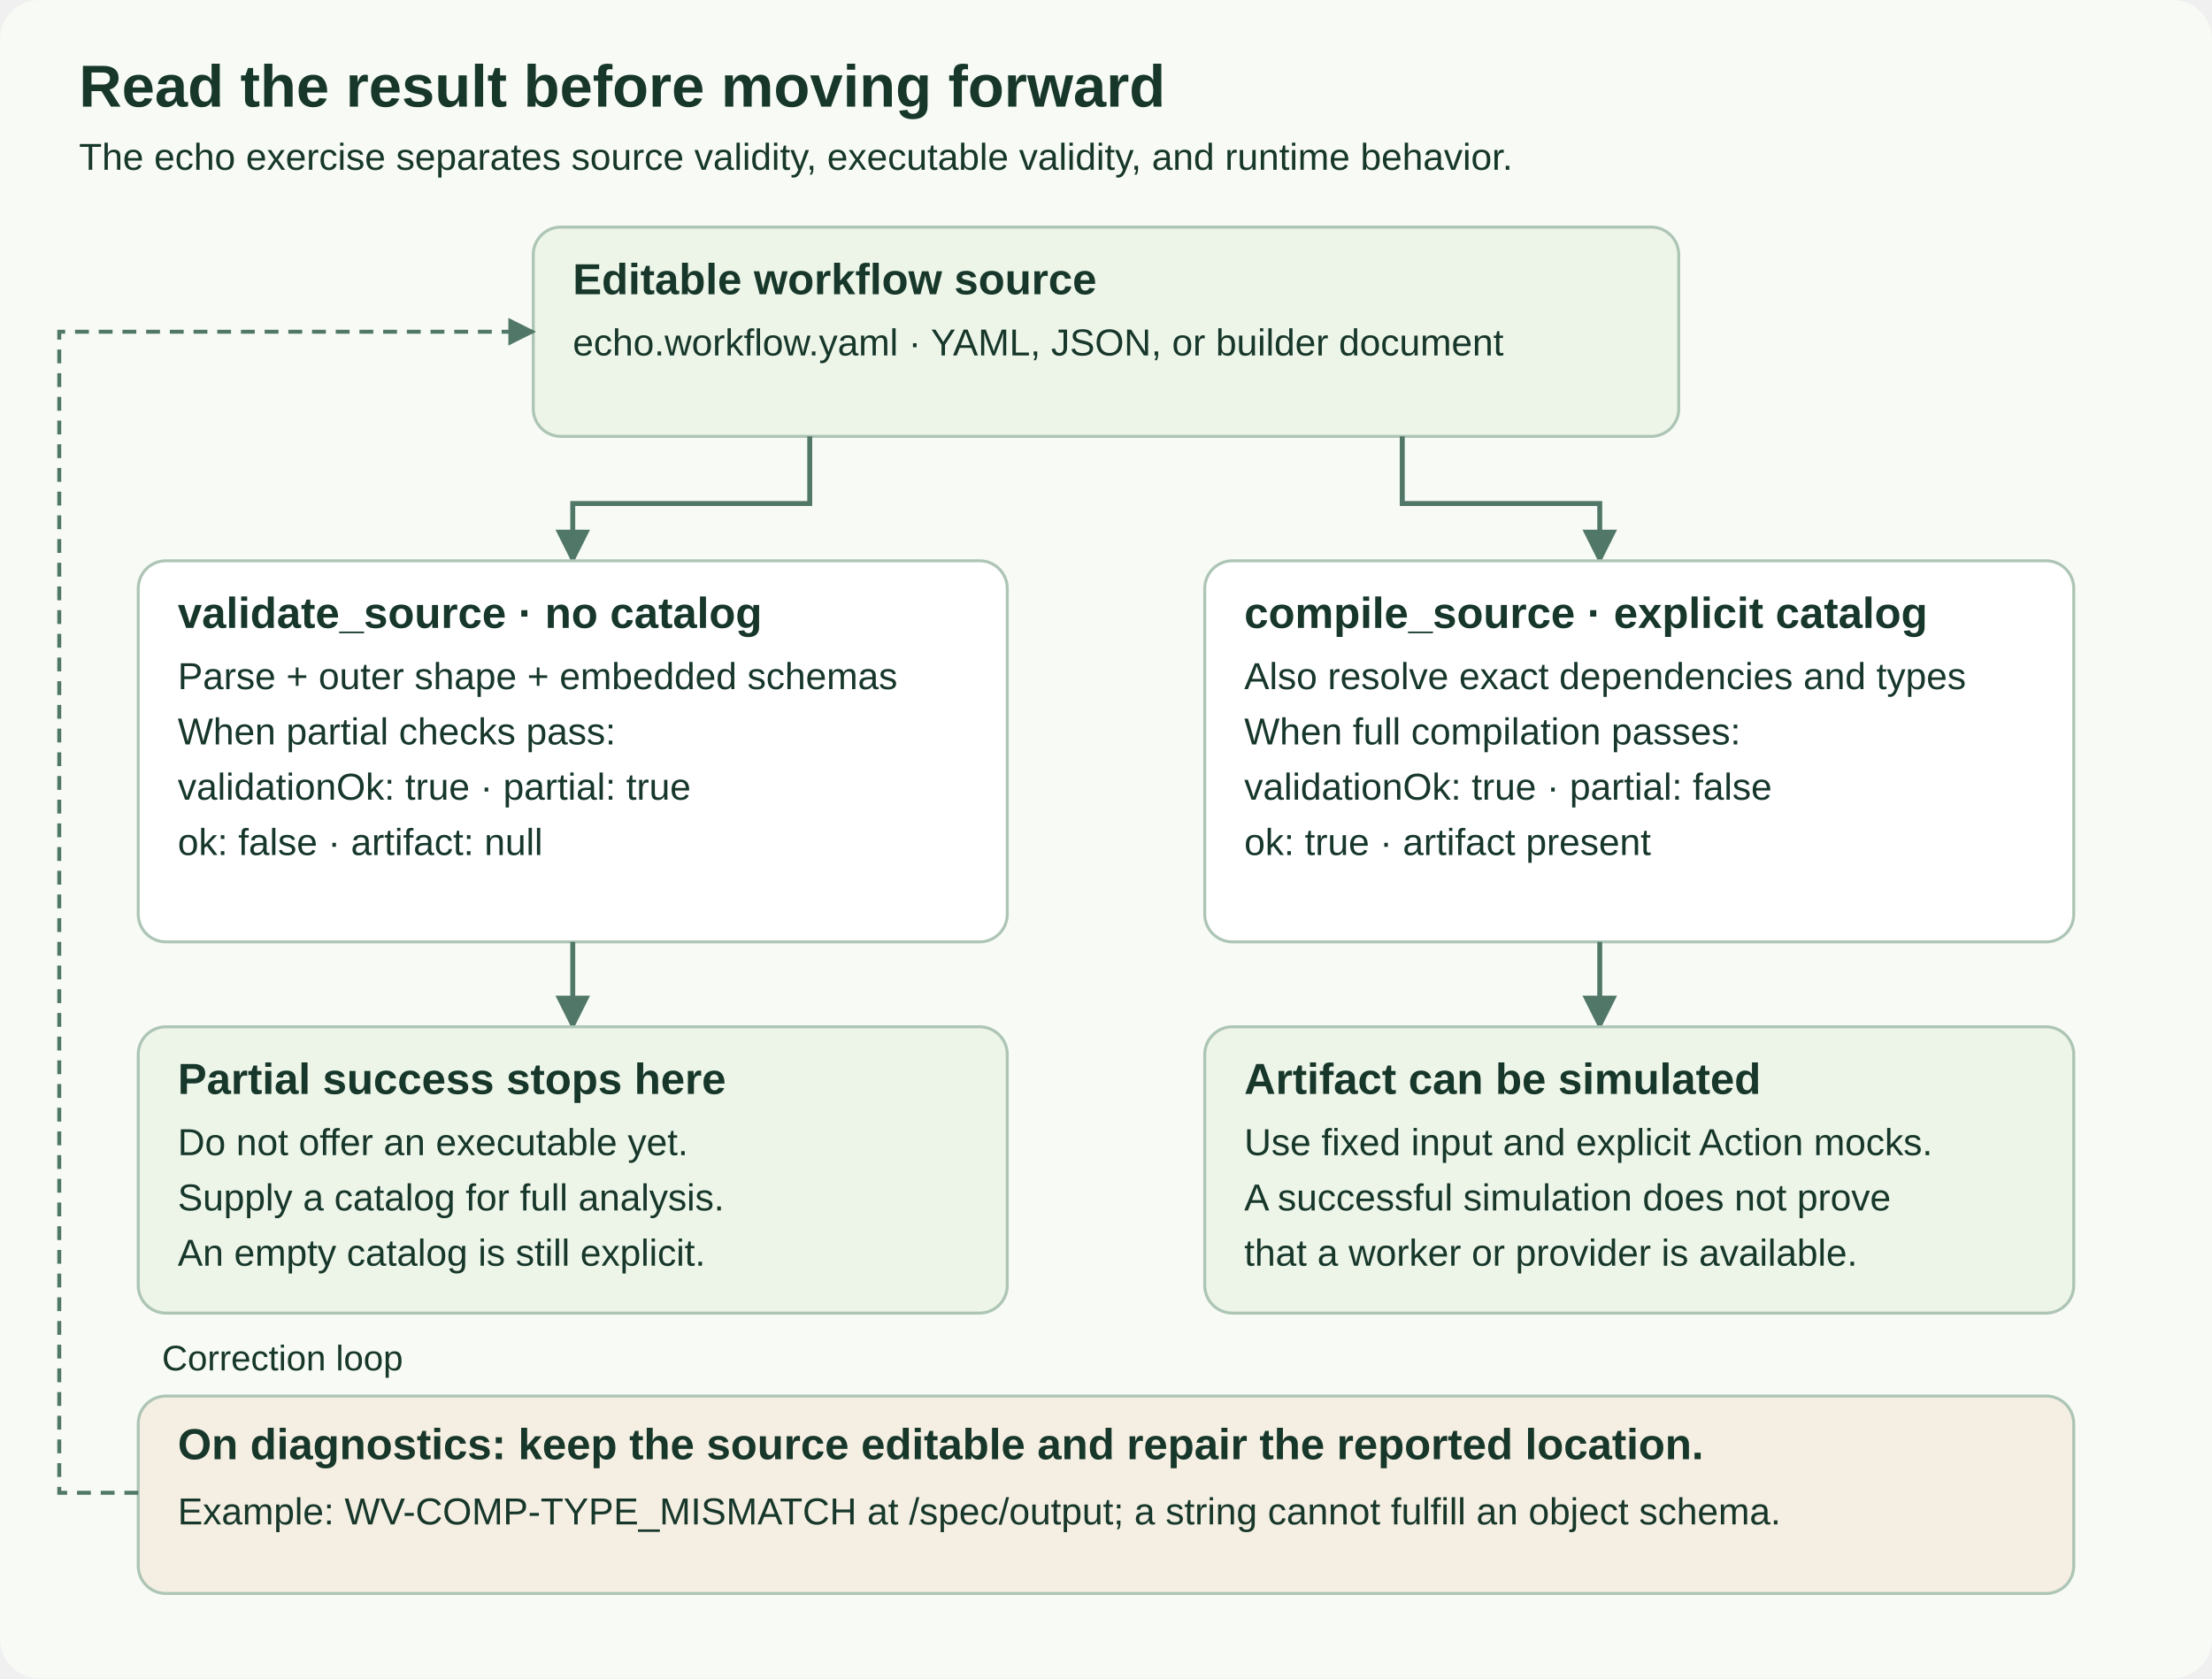
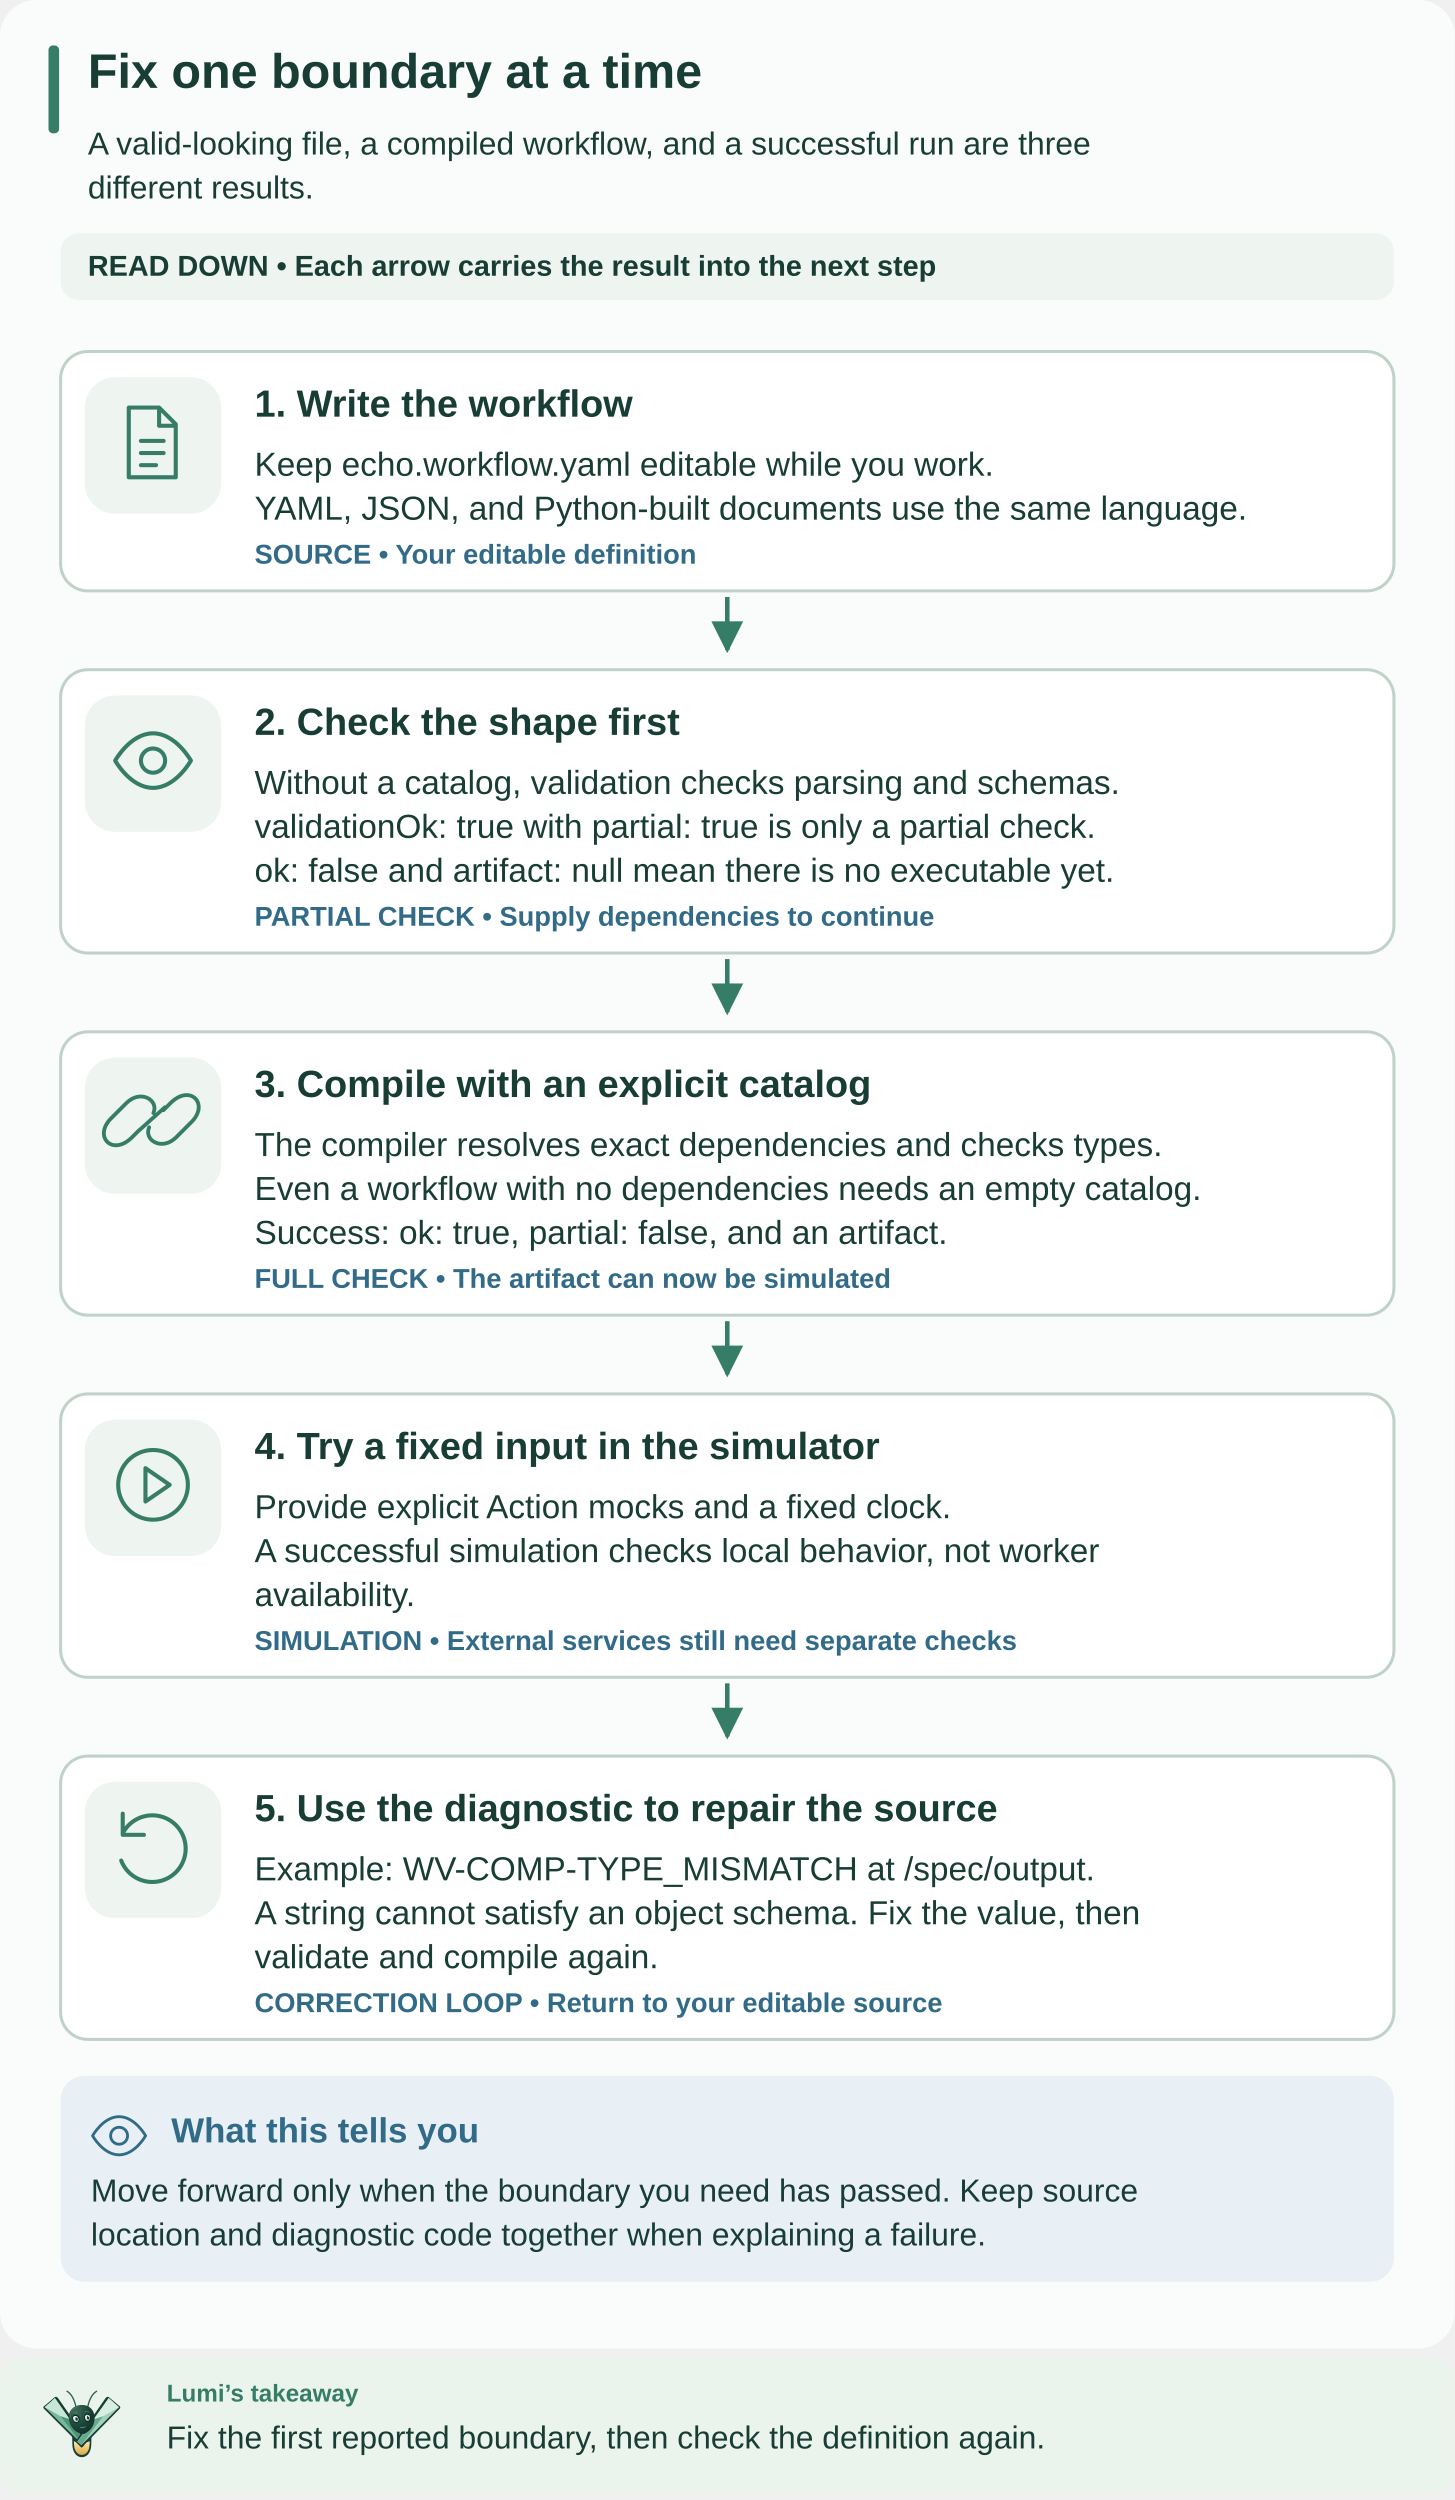
- <svg xmlns="http://www.w3.org/2000/svg" width="1120" height="850" viewBox="0 0 1120 850" role="img" aria-labelledby="title desc">
+ <svg xmlns="http://www.w3.org/2000/svg" width="960" height="1650" viewBox="0 0 960 1650" role="img" aria-labelledby="title desc">
  <defs>
-     <marker id="arrow" viewBox="0 0 10 10" refX="9" refY="5" markerWidth="7" markerHeight="7" orient="auto-start-reverse">
-       <path d="M0 0 L10 5 L0 10Z" fill="#507767" />
+     <marker id="arrow" viewBox="0 0 10 10" refX="9" refY="5" markerWidth="7" markerHeight="7" orient="auto">
+       <path d="M0 0 10 5 0 10z" fill="#367D68" />
    </marker>
  </defs>
-   <style>text{font-family:Arial,Helvetica,sans-serif;fill:#16372a}.title{font-size:30px;font-weight:700}.label{font-size:22px;font-weight:700}.body{font-size:19px}.small{font-size:18px}.edge{fill:none;stroke:#507767;stroke-width:2.5;marker-end:url(#arrow)}.return{fill:none;stroke:#507767;stroke-width:2;stroke-dasharray:7 5;marker-end:url(#arrow)}</style>
-   <rect width="1120" height="850" rx="20" fill="#f7faf5" />
-   <text class="title" x="40" y="54">Read the result before moving forward</text>
-   <text class="body" x="40" y="86">The echo exercise separates source validity, executable validity, and runtime behavior.</text>
-   <rect x="270" y="115" width="580" height="106" rx="14" fill="#edf4e8" stroke="#adc5b5" stroke-width="1.5" />
-   <text class="label" x="290" y="149">Editable workflow source</text>
-   <text class="body" x="290" y="180">echo.workflow.yaml  ·  YAML, JSON, or builder document</text>
-   <path class="edge" d="M410 221 V255 H290 V284" />
-   <path class="edge" d="M710 221 V255 H810 V284" />
-   <rect x="70" y="284" width="440" height="193" rx="14" fill="#ffffff" stroke="#adc5b5" stroke-width="1.5" />
-   <text class="label" x="90" y="318">validate_source · no catalog</text>
-   <text class="body" x="90" y="349">Parse + outer shape + embedded schemas</text>
-   <text class="body" x="90" y="377">When partial checks pass:</text>
-   <text class="body" x="90" y="405">validationOk: true  ·  partial: true</text>
-   <text class="body" x="90" y="433">ok: false  ·  artifact: null</text>
-   <rect x="610" y="284" width="440" height="193" rx="14" fill="#ffffff" stroke="#adc5b5" stroke-width="1.5" />
-   <text class="label" x="630" y="318">compile_source · explicit catalog</text>
-   <text class="body" x="630" y="349">Also resolve exact dependencies and types</text>
-   <text class="body" x="630" y="377">When full compilation passes:</text>
-   <text class="body" x="630" y="405">validationOk: true  ·  partial: false</text>
-   <text class="body" x="630" y="433">ok: true  ·  artifact present</text>
-   <path class="edge" d="M290 477 V520" />
-   <path class="edge" d="M810 477 V520" />
-   <rect x="70" y="520" width="440" height="145" rx="14" fill="#edf4e8" stroke="#adc5b5" stroke-width="1.5" />
-   <text class="label" x="90" y="554">Partial success stops here</text>
-   <text class="body" x="90" y="585">Do not offer an executable yet.</text>
-   <text class="body" x="90" y="613">Supply a catalog for full analysis.</text>
-   <text class="body" x="90" y="641">An empty catalog is still explicit.</text>
-   <rect x="610" y="520" width="440" height="145" rx="14" fill="#edf4e8" stroke="#adc5b5" stroke-width="1.5" />
-   <text class="label" x="630" y="554">Artifact can be simulated</text>
-   <text class="body" x="630" y="585">Use fixed input and explicit Action mocks.</text>
-   <text class="body" x="630" y="613">A successful simulation does not prove</text>
-   <text class="body" x="630" y="641">that a worker or provider is available.</text>
-   <rect x="70" y="707" width="980" height="100" rx="14" fill="#f5eee2" stroke="#adc5b5" stroke-width="1.5" />
-   <text class="label" x="90" y="739">On diagnostics: keep the source editable and repair the reported location.</text>
-   <text class="body" x="90" y="772">Example: WV-COMP-TYPE_MISMATCH at /spec/output; a string cannot fulfill an object schema.</text>
-   <path class="return" d="M70 756 H30 V168 H270" />
-   <text class="small" x="82" y="694">Correction loop</text>
+   <style>text{font-family:Arial,Helvetica,sans-serif}.edge{stroke:#367D68;stroke-width:3;fill:none;marker-end:url(#arrow)}</style>
+   <rect width="960" height="1550" rx="24" fill="#FAFCFB" />
+   <rect x="32" y="30" width="7" height="58" rx="3" fill="#367D68" />
+   <text x="58" y="58" font-size="32" font-weight="700" fill="#173D34">Fix one boundary at a time</text>
+   <text x="58" y="102" font-size="21" font-weight="400" fill="#173D34">A valid-looking file, a compiled workflow, and a successful run are three</text>
+   <text x="58" y="131" font-size="21" font-weight="400" fill="#173D34">different results.</text>
+   <rect x="40" y="154" width="880" height="44" rx="12" fill="#EEF4F0" />
+   <text x="58" y="182" font-size="19" font-weight="600" fill="#173D34">READ DOWN  •  Each arrow carries the result into the next step</text>
+   <rect x="40" y="232" width="880" height="158" rx="18" fill="white" stroke="#BFD2C8" stroke-width="2" />
+   <rect x="56" y="249" width="90" height="90" rx="20" fill="#EEF4F0" />
+   <g transform="translate(73 264) scale(1)" stroke="#367D68" stroke-width="2.7" fill="none" stroke-linecap="round" stroke-linejoin="round">
+     <path d="M12 5h20l11 11v35H12z M32 5v12h11 M20 27h15 M20 35h15 M20 43h10" />
+   </g>
+   <text x="168" y="275" font-size="25" font-weight="700" fill="#173D34">1. Write the workflow</text>
+   <text x="168" y="314" font-size="22" font-weight="400" fill="#173D34">Keep echo.workflow.yaml editable while you work.</text>
+   <text x="168" y="343" font-size="22" font-weight="400" fill="#173D34">YAML, JSON, and Python-built documents use the same language.</text>
+   <text x="168" y="372" font-size="18" font-weight="600" fill="#326B88">SOURCE • Your editable definition</text>
+   <path class="edge" d="M480 394v35" />
+   <rect x="40" y="442" width="880" height="187" rx="18" fill="white" stroke="#BFD2C8" stroke-width="2" />
+   <rect x="56" y="459" width="90" height="90" rx="20" fill="#EEF4F0" />
+   <g transform="translate(73 474) scale(1)" stroke="#367D68" stroke-width="2.7" fill="none" stroke-linecap="round" stroke-linejoin="round">
+     <path d="M3 28s10-18 25-18 25 18 25 18-10 18-25 18S3 28 3 28z" />
+     <circle cx="28" cy="28" r="8" />
+   </g>
+   <text x="168" y="485" font-size="25" font-weight="700" fill="#173D34">2. Check the shape first</text>
+   <text x="168" y="524" font-size="22" font-weight="400" fill="#173D34">Without a catalog, validation checks parsing and schemas.</text>
+   <text x="168" y="553" font-size="22" font-weight="400" fill="#173D34">validationOk: true with partial: true is only a partial check.</text>
+   <text x="168" y="582" font-size="22" font-weight="400" fill="#173D34">ok: false and artifact: null mean there is no executable yet.</text>
+   <text x="168" y="611" font-size="18" font-weight="600" fill="#326B88">PARTIAL CHECK • Supply dependencies to continue</text>
+   <path class="edge" d="M480 633v35" />
+   <rect x="40" y="681" width="880" height="187" rx="18" fill="white" stroke="#BFD2C8" stroke-width="2" />
+   <rect x="56" y="698" width="90" height="90" rx="20" fill="#EEF4F0" />
+   <g transform="translate(73 713) scale(1)" stroke="#367D68" stroke-width="2.7" fill="none" stroke-linecap="round" stroke-linejoin="round">
+     <path d="m19 35-5 5c-14 14-28-1-14-14l10-10c10-10 23-2 19 7 M36 21l5-5c14-14 28 1 14 14L45 40c-10 10-23 2-19-7 M18 36l19-17" transform="translate(1 0) scale(.94)" />
+   </g>
+   <text x="168" y="724" font-size="25" font-weight="700" fill="#173D34">3. Compile with an explicit catalog</text>
+   <text x="168" y="763" font-size="22" font-weight="400" fill="#173D34">The compiler resolves exact dependencies and checks types.</text>
+   <text x="168" y="792" font-size="22" font-weight="400" fill="#173D34">Even a workflow with no dependencies needs an empty catalog.</text>
+   <text x="168" y="821" font-size="22" font-weight="400" fill="#173D34">Success: ok: true, partial: false, and an artifact.</text>
+   <text x="168" y="850" font-size="18" font-weight="600" fill="#326B88">FULL CHECK • The artifact can now be simulated</text>
+   <path class="edge" d="M480 872v35" />
+   <rect x="40" y="920" width="880" height="187" rx="18" fill="white" stroke="#BFD2C8" stroke-width="2" />
+   <rect x="56" y="937" width="90" height="90" rx="20" fill="#EEF4F0" />
+   <g transform="translate(73 952) scale(1)" stroke="#367D68" stroke-width="2.7" fill="none" stroke-linecap="round" stroke-linejoin="round">
+     <circle cx="28" cy="28" r="23" />
+     <path d="m23 17 16 11-16 11z" />
+   </g>
+   <text x="168" y="963" font-size="25" font-weight="700" fill="#173D34">4. Try a fixed input in the simulator</text>
+   <text x="168" y="1002" font-size="22" font-weight="400" fill="#173D34">Provide explicit Action mocks and a fixed clock.</text>
+   <text x="168" y="1031" font-size="22" font-weight="400" fill="#173D34">A successful simulation checks local behavior, not worker</text>
+   <text x="168" y="1060" font-size="22" font-weight="400" fill="#173D34">availability.</text>
+   <text x="168" y="1089" font-size="18" font-weight="600" fill="#326B88">SIMULATION • External services still need separate checks</text>
+   <path class="edge" d="M480 1111v35" />
+   <rect x="40" y="1159" width="880" height="187" rx="18" fill="white" stroke="#BFD2C8" stroke-width="2" />
+   <rect x="56" y="1176" width="90" height="90" rx="20" fill="#EEF4F0" />
+   <g transform="translate(73 1191) scale(1)" stroke="#367D68" stroke-width="2.7" fill="none" stroke-linecap="round" stroke-linejoin="round">
+     <path d="M8 19A22 22 0 1 1 7 37 M8 6v14h14" />
+   </g>
+   <text x="168" y="1202" font-size="25" font-weight="700" fill="#173D34">5. Use the diagnostic to repair the source</text>
+   <text x="168" y="1241" font-size="22" font-weight="400" fill="#173D34">Example: WV-COMP-TYPE_MISMATCH at /spec/output.</text>
+   <text x="168" y="1270" font-size="22" font-weight="400" fill="#173D34">A string cannot satisfy an object schema. Fix the value, then</text>
+   <text x="168" y="1299" font-size="22" font-weight="400" fill="#173D34">validate and compile again.</text>
+   <text x="168" y="1328" font-size="18" font-weight="600" fill="#326B88">CORRECTION LOOP • Return to your editable source</text>
+   <rect x="40" y="1370" width="880" height="136" rx="16" fill="#E8F0F6" />
+   <g transform="translate(59 1390) scale(0.7)" stroke="#326B88" stroke-width="2.7" fill="none" stroke-linecap="round" stroke-linejoin="round">
+     <path d="M3 28s10-18 25-18 25 18 25 18-10 18-25 18S3 28 3 28z" />
+     <circle cx="28" cy="28" r="8" />
+   </g>
+   <text x="113" y="1414" font-size="23" font-weight="700" fill="#326B88">What this tells you</text>
+   <text x="60" y="1453" font-size="21" font-weight="400" fill="#173D34">Move forward only when the boundary you need has passed. Keep source</text>
+   <text x="60" y="1482" font-size="21" font-weight="400" fill="#173D34">location and diagnostic code together when explaining a failure.</text>
+   <g id="lumi-takeaway">
+     <rect x="0" y="1556" width="960" height="90" rx="16" fill="#EAF4ED" />
+     <g transform="translate(22 1567) scale(.25)">
+       <defs>
+         <radialGradient id="lumi-face" cx=".3" cy=".2" r=".9">
+           <stop stop-color="#3C6957" />
+           <stop offset=".55" stop-color="#1C463A" />
+           <stop offset="1" stop-color="#102E28" />
+         </radialGradient>
+         <linearGradient id="lumi-eye" x1="0" y1="0" x2="0" y2="1">
+           <stop stop-color="#FFFFFF" />
+           <stop offset="1" stop-color="#B8DCC8" />
+         </linearGradient>
+         <linearGradient id="lumi-lantern" x1="0" y1="0" x2="0" y2="1">
+           <stop stop-color="#FFEDAD" />
+           <stop offset="1" stop-color="#DDA743" />
+         </linearGradient>
+       </defs>
+       <g stroke-linecap="round" stroke-linejoin="round">
+         <path d="M113 89C109 67 100 51 89 45M143 89C147 67 156 51 167 45" fill="none" stroke="#315C4E" stroke-width="3.5" />
+         <path d="M102 134Q128 122 154 134L153 184C153 206 142 219 128 219C114 219 103 206 103 184Z" fill="#173D34" />
+         <path d="M107 177Q128 185 149 177L148 191C146 205 138 213 128 213C118 213 110 205 108 191Z" fill="url(#lumi-lantern)" />
+         <path d="M30 83L56 61Q61 57 66 64L142 174L130 193L28 91Q24 86 30 83Z" fill="#173D34" />
+         <path d="M57 63L135 175L129 185L30 87Z" fill="#78B89C" />
+         <path d="M57 63L96 119L72 111L30 87Z" fill="#C7E6D7" />
+         <path d="M72 111L96 119L135 175L129 185Z" fill="#4F9479" />
+         <path d="M226 83L200 61Q195 57 190 64L111 178L127 194L228 91Q232 86 226 83Z" fill="#173D34" />
+         <path d="M199 63L116 178L127 187L226 87Z" fill="#A1D1B9" />
+         <path d="M199 63L160 119L184 111L226 87Z" fill="#D8EEE3" />
+         <path d="M184 111L160 119L116 178L127 187Z" fill="#68AA8D" />
+         <g transform="rotate(-5 128 120)">
+           <path d="M94 115C93 95 108 81 128 81C148 81 163 95 162 115       C162 135 150 152 130 158C109 155 95 138 94 115Z" fill="url(#lumi-face)" />
+           <path d="M98 111C98 96 110 86 124 85" fill="none" stroke="#83AF94" stroke-width="1.2" opacity=".5" />
+           <path d="M128 87C124 99 124 106 126 112" fill="none" stroke="#58856B" stroke-width="1" opacity=".4" />
+           <path d="M103 114C104 106 111 103 117 107C124 111 124 120 119 126       C111 131 104 124 103 114Z" fill="#0C2923" />
+           <path d="M105 114C106 109 111 107 116 110C120 113 121 120 117 124       C111 127 106 122 105 114Z" fill="url(#lumi-eye)" />
+           <ellipse cx="114.5" cy="116.5" rx="3.3" ry="5.4" fill="#173D34" />
+           <circle cx="115.5" cy="113.5" r="1.4" fill="#FFFFFF" />
+           <path d="M135 112C138 105 145 103 151 108C156 114 153 124 147 127       C139 129 133 120 135 112Z" fill="#0C2923" />
+           <path d="M137 113C139 108 144 107 148 110C152 114 150 121 146 124       C140 126 136 120 137 113Z" fill="url(#lumi-eye)" />
+           <ellipse cx="145" cy="116" rx="3.3" ry="5.4" fill="#173D34" />
+           <circle cx="146" cy="113" r="1.4" fill="#FFFFFF" />
+           <path d="M106 101Q112 98 118 102M137 101Q143 98 149 102" fill="none" stroke="#6C997E" stroke-width="1.8" opacity=".65" />
+           <path d="M122 140Q129 143 136 139" fill="none" stroke="#84B295" stroke-width="1.5" />
+         </g>
+       </g>
+     </g>
+     <text x="110" y="1585" style="font-family:Arial,Helvetica,sans-serif;font-size:16px;font-weight:700;fill:#367D68">Lumi’s takeaway</text>
+     <text x="110" y="1616" style="font-family:Arial,Helvetica,sans-serif;font-size:21px;fill:#173D34">Fix the first reported boundary, then check the definition again.</text>
+   </g>
</svg>
